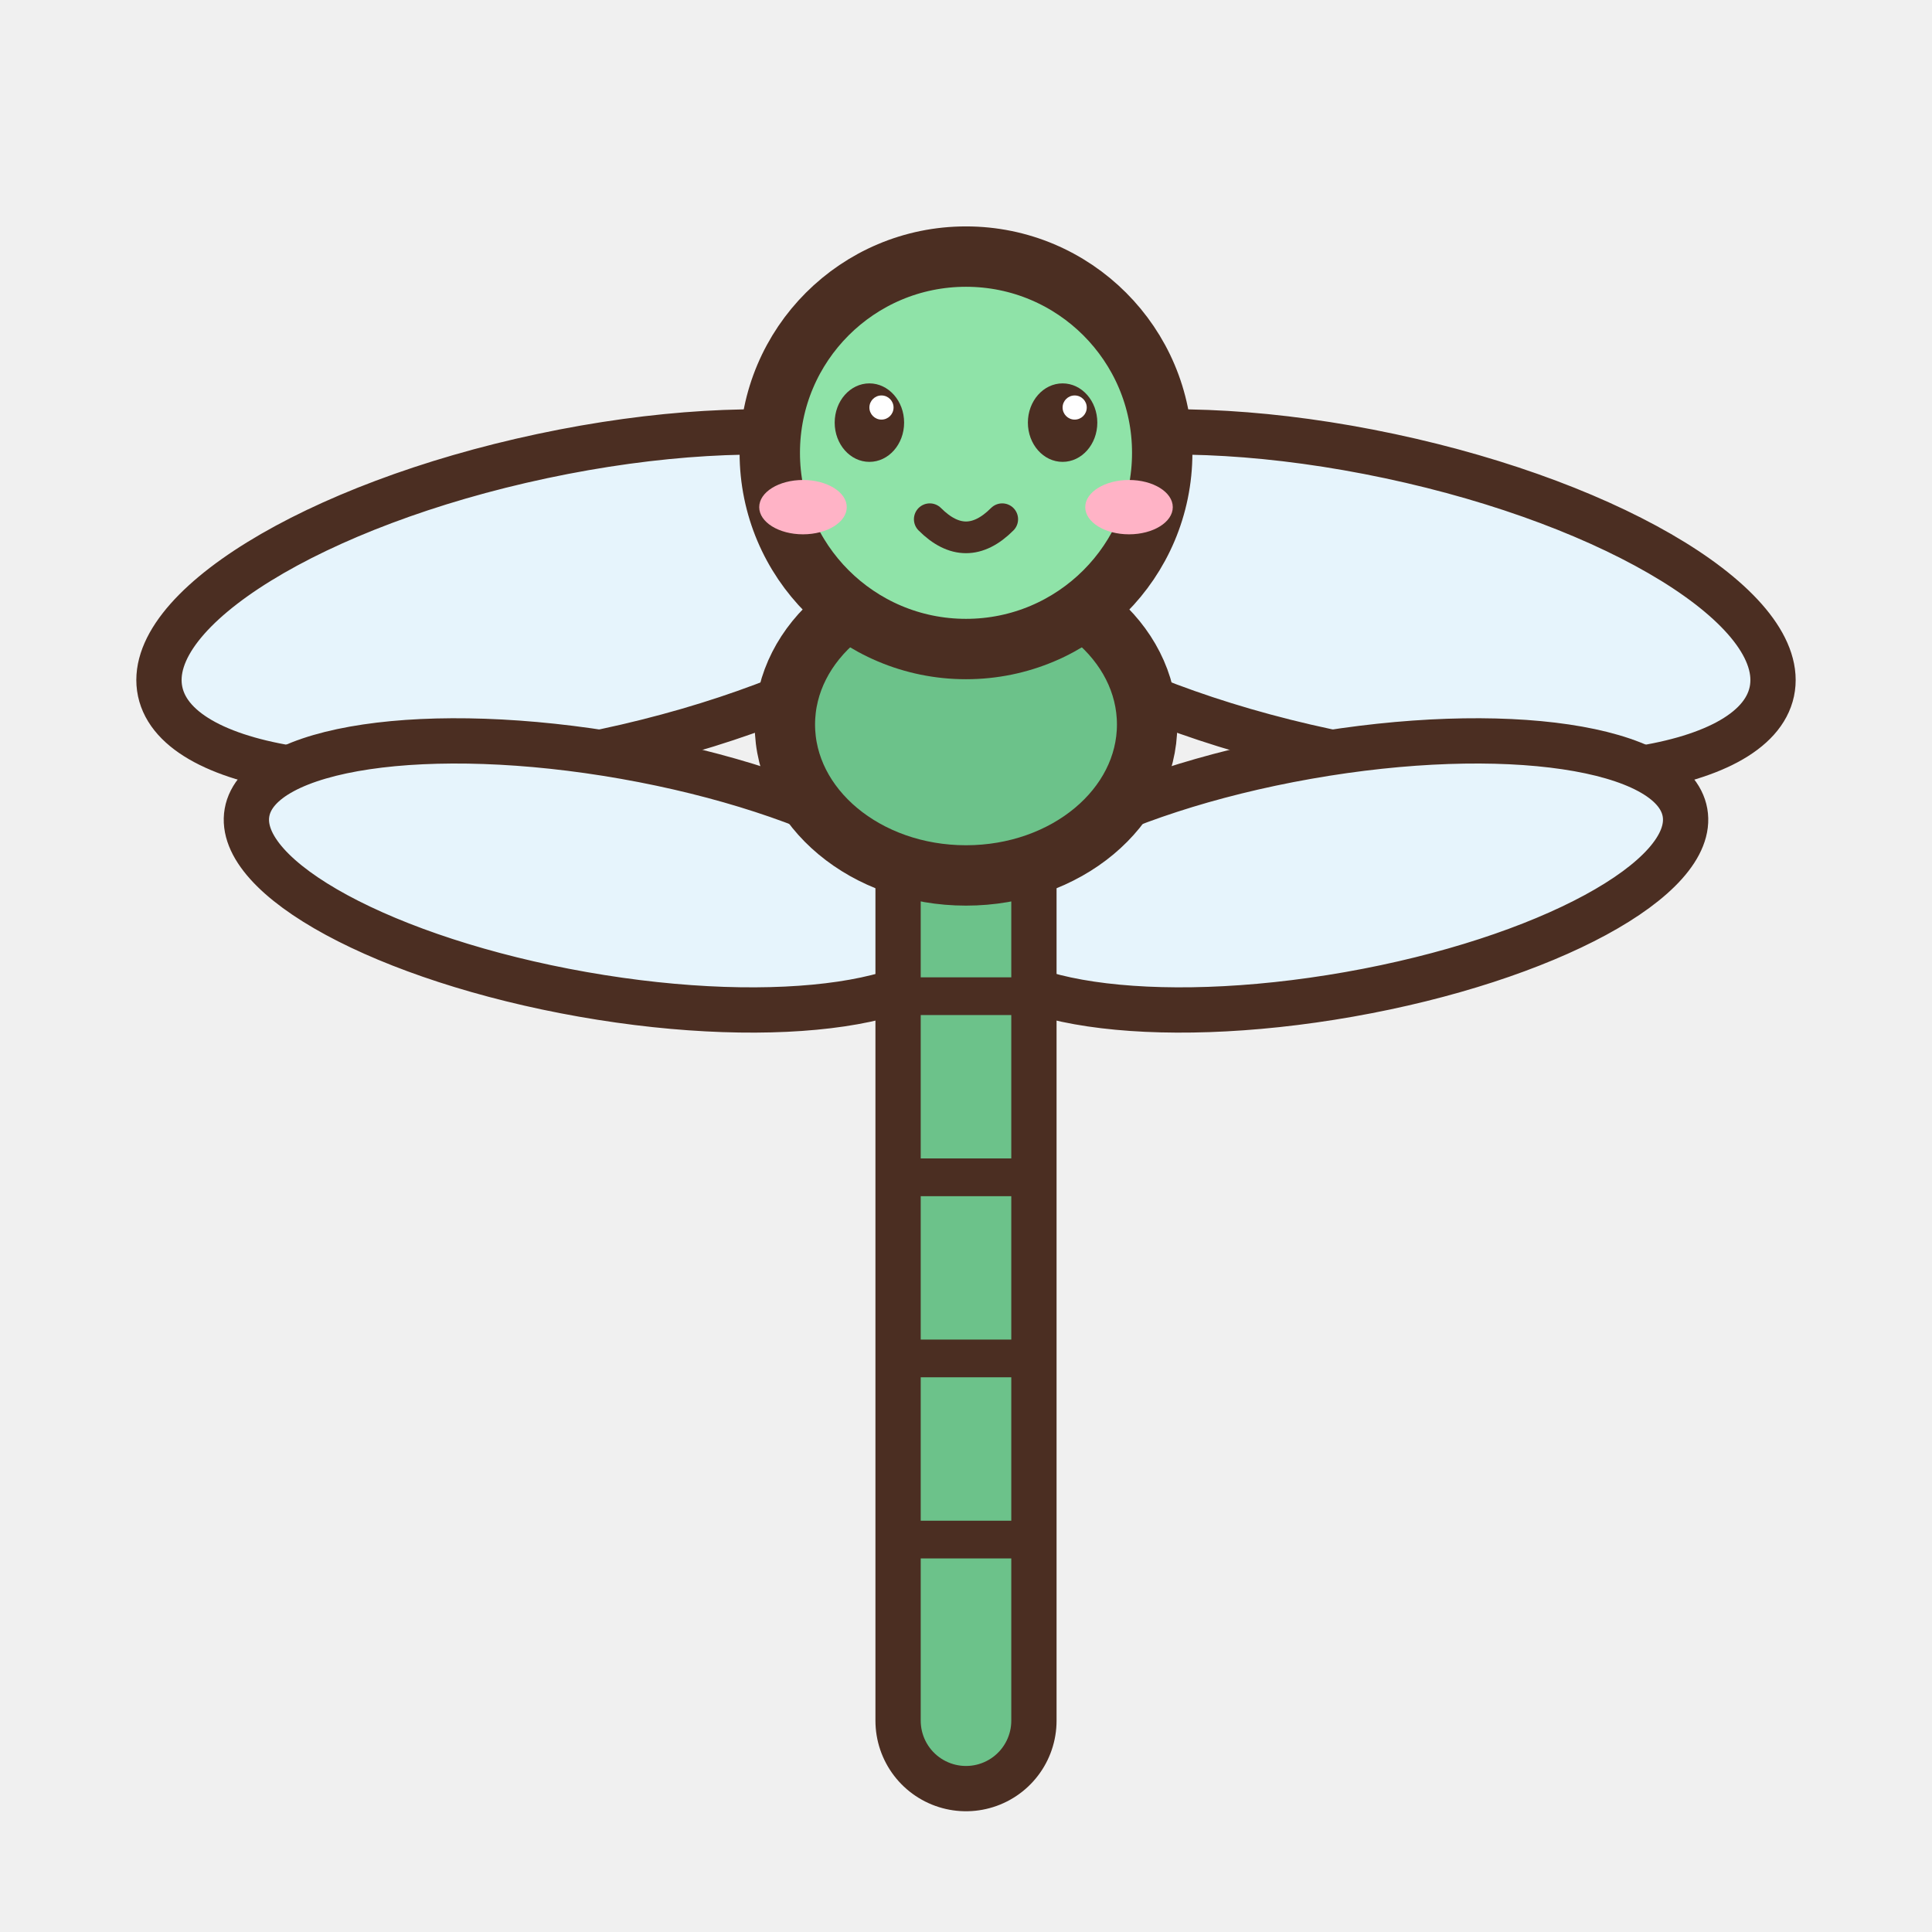
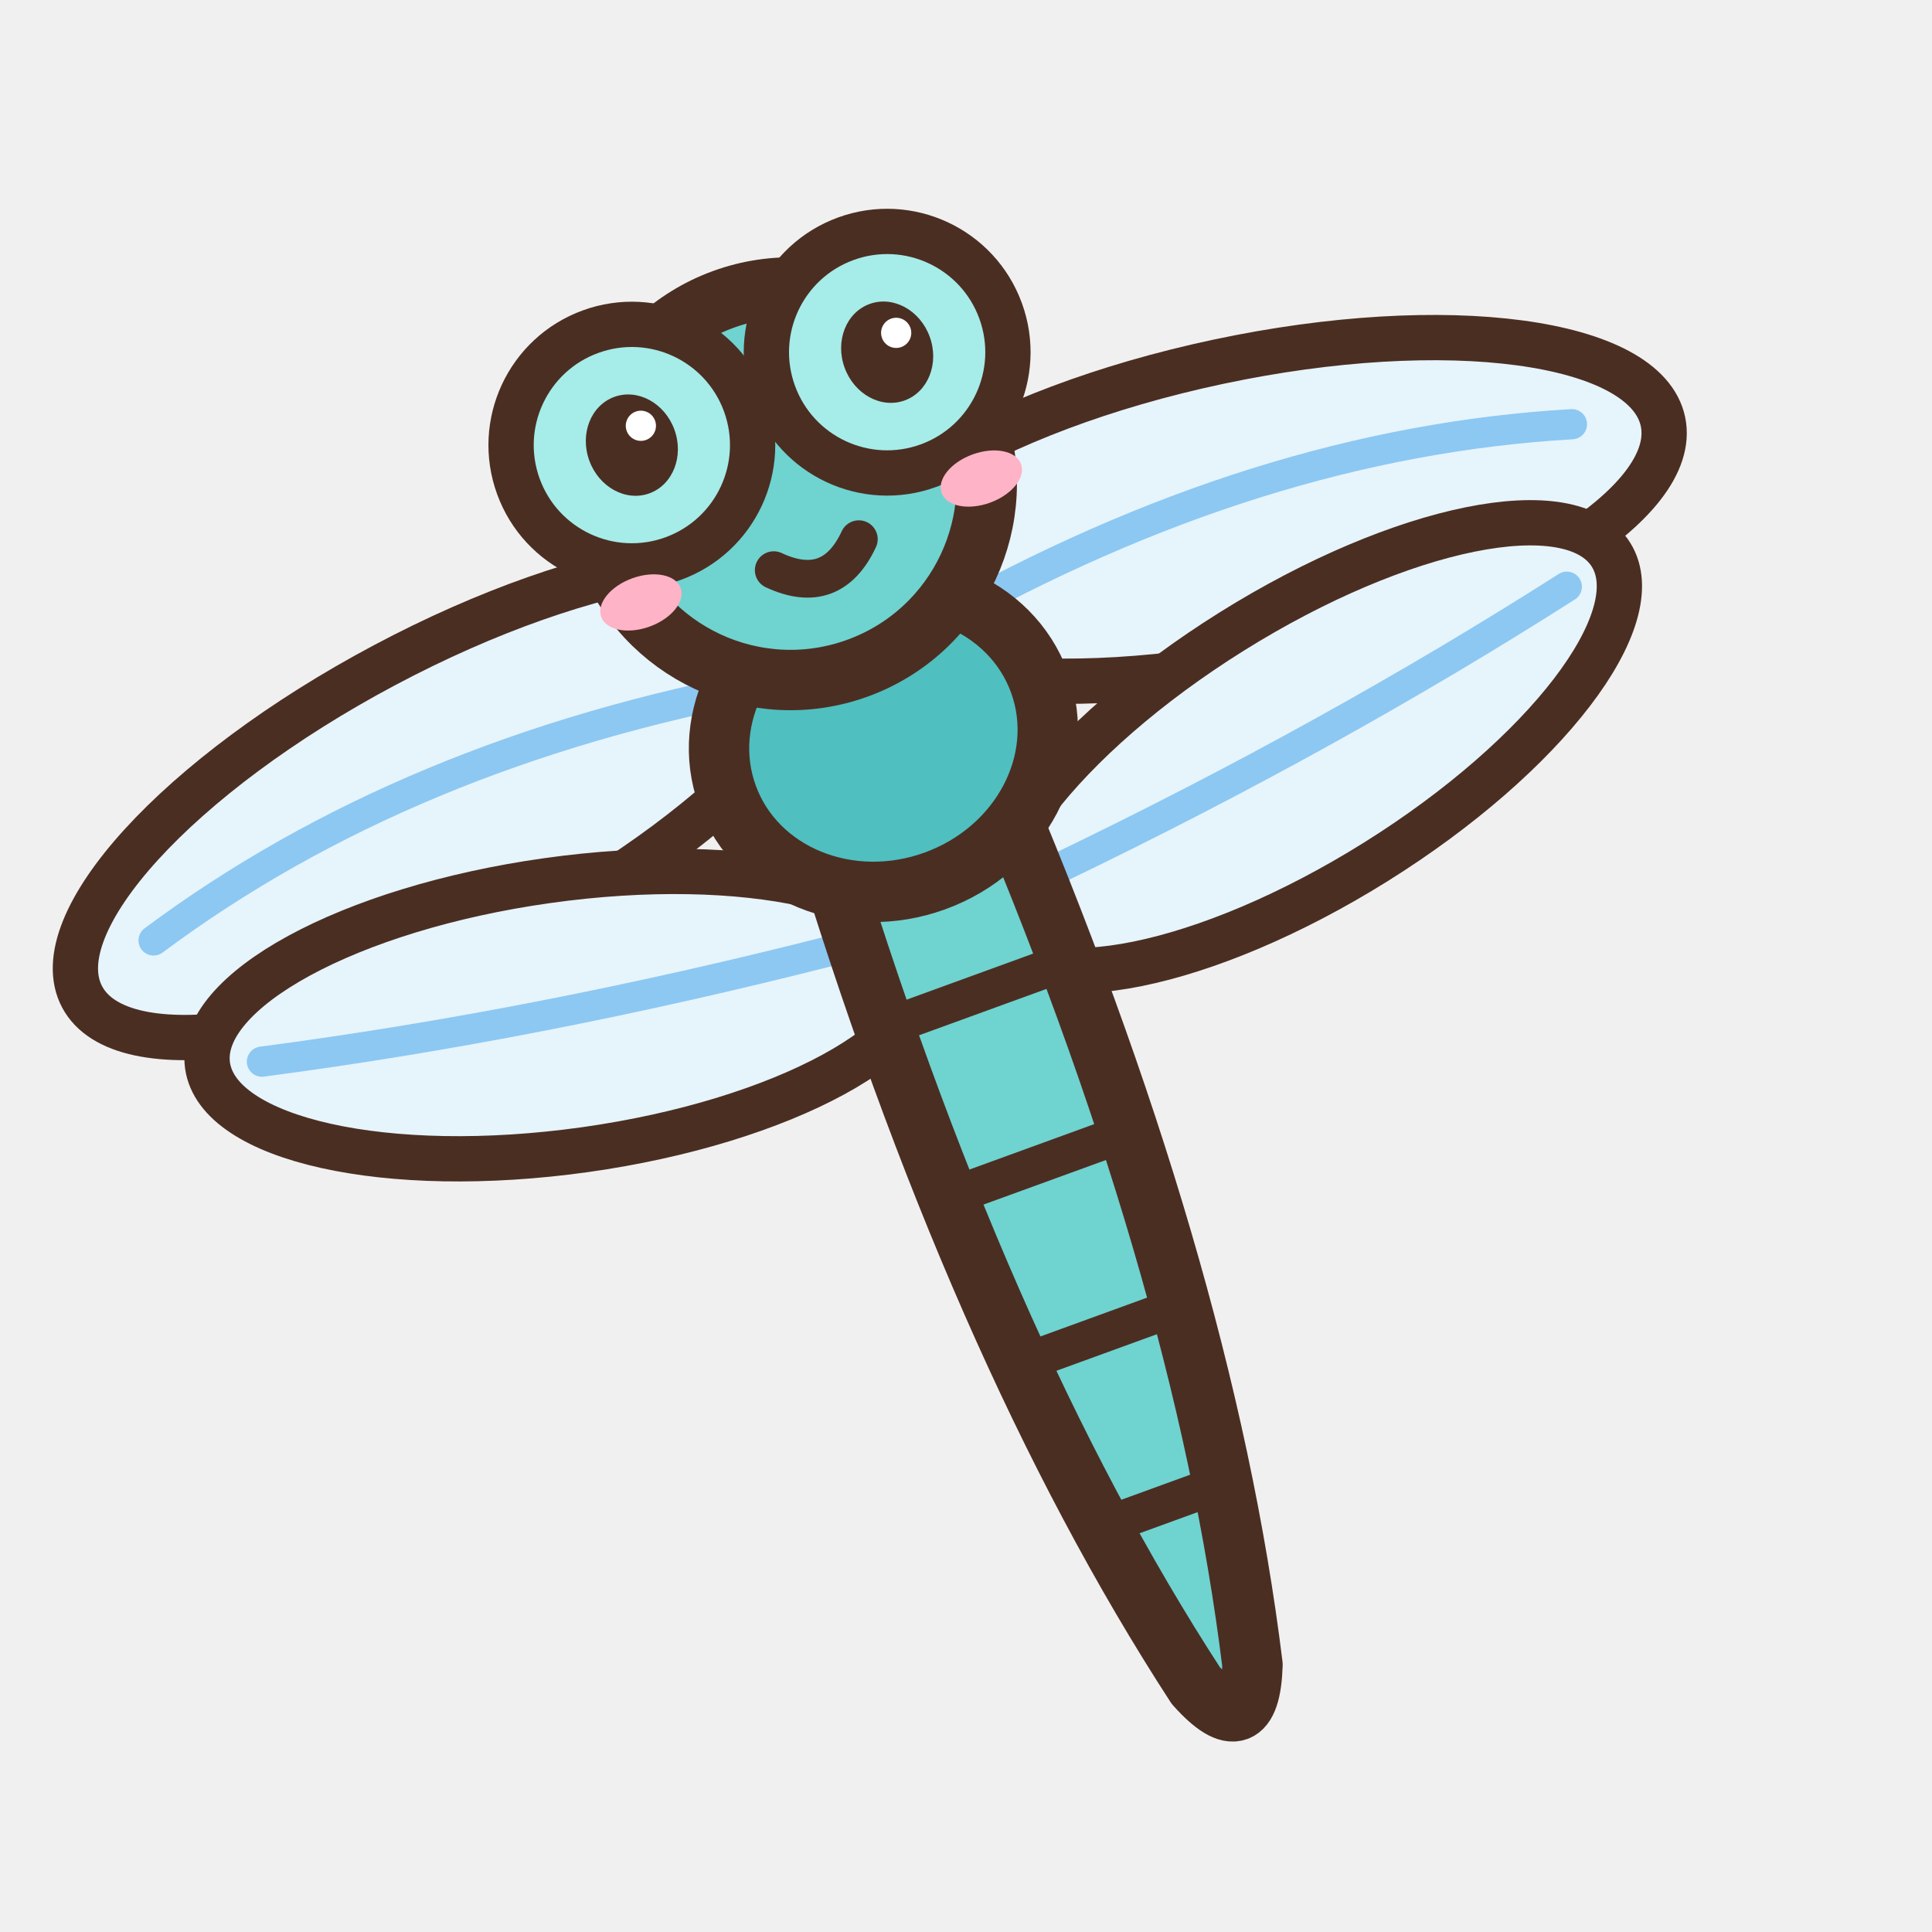
<svg xmlns="http://www.w3.org/2000/svg" viewBox="0 0 128 128">
  <g stroke="#4b2e22" stroke-width="4" stroke-linejoin="round" stroke-linecap="round">
-     <g fill="#e6f4fc" stroke-width="3">
-       <ellipse cx="38" cy="40" rx="28" ry="10" transform="rotate(-12 38 40)" />
-       <ellipse cx="90" cy="40" rx="28" ry="10" transform="rotate(12 90 40)" />
-       <ellipse cx="40" cy="58" rx="24" ry="8" transform="rotate(10 40 58)" />
-       <ellipse cx="88" cy="58" rx="24" ry="8" transform="rotate(-10 88 58)" />
+     <g transform="rotate(-20 64 64)">
+       <g fill="#e6f4fc" stroke-width="3">
+         <ellipse cx="36" cy="42" rx="28" ry="10" transform="rotate(-8 36 42)" />
+         <ellipse cx="92" cy="42" rx="28" ry="10" transform="rotate(8 92 42)" />
+         <ellipse cx="38" cy="58" rx="24" ry="9" transform="rotate(12 38 58)" />
+         <ellipse cx="90" cy="58" rx="24" ry="9" transform="rotate(-12 90 58)" />
+       </g>
+       <path d="M14 44q20-6 44-2M70 42q24-4 44 2M18 54q18 4 38 6M72 60q20-2 38-6" fill="none" stroke="#8cc8f2" stroke-width="2" />
+       <path d="M58 52q-2 36 4 62 2 5 4 0 6-26 4-62Z" fill="#6fd3d0" />
+       <path d="M59 66h10M59 78h10M60 90h8M61 102h6" stroke-width="2.5" />
+       <ellipse cx="64" cy="48" rx="11" ry="10" fill="#4fbfbf" />
+       <circle cx="64" cy="30" r="13" fill="#6fd3d0" />
+       <circle cx="55" cy="24" r="8" fill="#a6ece8" stroke-width="3" />
+       <circle cx="73" cy="24" r="8" fill="#a6ece8" stroke-width="3" />
+       <ellipse cx="55" cy="24" rx="3.0" ry="3.4" fill="#4b2e22" stroke="none" />
+       <circle cx="56.0" cy="23.0" r="1.0" fill="#fff" stroke="none" />
+       <ellipse cx="73" cy="24" rx="3.0" ry="3.4" fill="#4b2e22" stroke="none" />
+       <circle cx="74.0" cy="23.0" r="1.0" fill="#fff" stroke="none" />
+       <ellipse cx="52" cy="34" rx="2.8" ry="1.7" fill="#ffb3c6" stroke="none" />
+       <ellipse cx="76" cy="34" rx="2.8" ry="1.7" fill="#ffb3c6" stroke="none" />
+       <path d="M61.0 35q3.0 3.0 6 0" fill="none" stroke-width="2.5" />
    </g>
-     <path d="M64 52v62" stroke-width="12" />
-     <path d="M64 52v62" stroke="#6cc28a" stroke-width="6" />
-     <path d="M60 66h8M60 78h8M60 90h8M60 102h8" stroke-width="2.5" />
-     <ellipse cx="64" cy="48" rx="12" ry="10" fill="#6cc28a" />
-     <circle cx="64" cy="30" r="13" fill="#8fe3a8" />
-     <g stroke="none">
-       <ellipse cx="57.6" cy="28" rx="2.3" ry="2.6" fill="#4b2e22" />
-       <ellipse cx="70.4" cy="28" rx="2.3" ry="2.6" fill="#4b2e22" />
-       <circle cx="58.4" cy="27.0" r="0.8" fill="#fff" />
-       <circle cx="71.2" cy="27.0" r="0.8" fill="#fff" />
-       <ellipse cx="53.2" cy="33.6" rx="2.9" ry="1.8" fill="#ffb3c6" />
-       <ellipse cx="74.8" cy="33.6" rx="2.9" ry="1.8" fill="#ffb3c6" />
-     </g>
-     <path d="M61.6 34.4q2.4 2.4 4.8 0" fill="none" stroke-width="2.1" />
  </g>
</svg>
